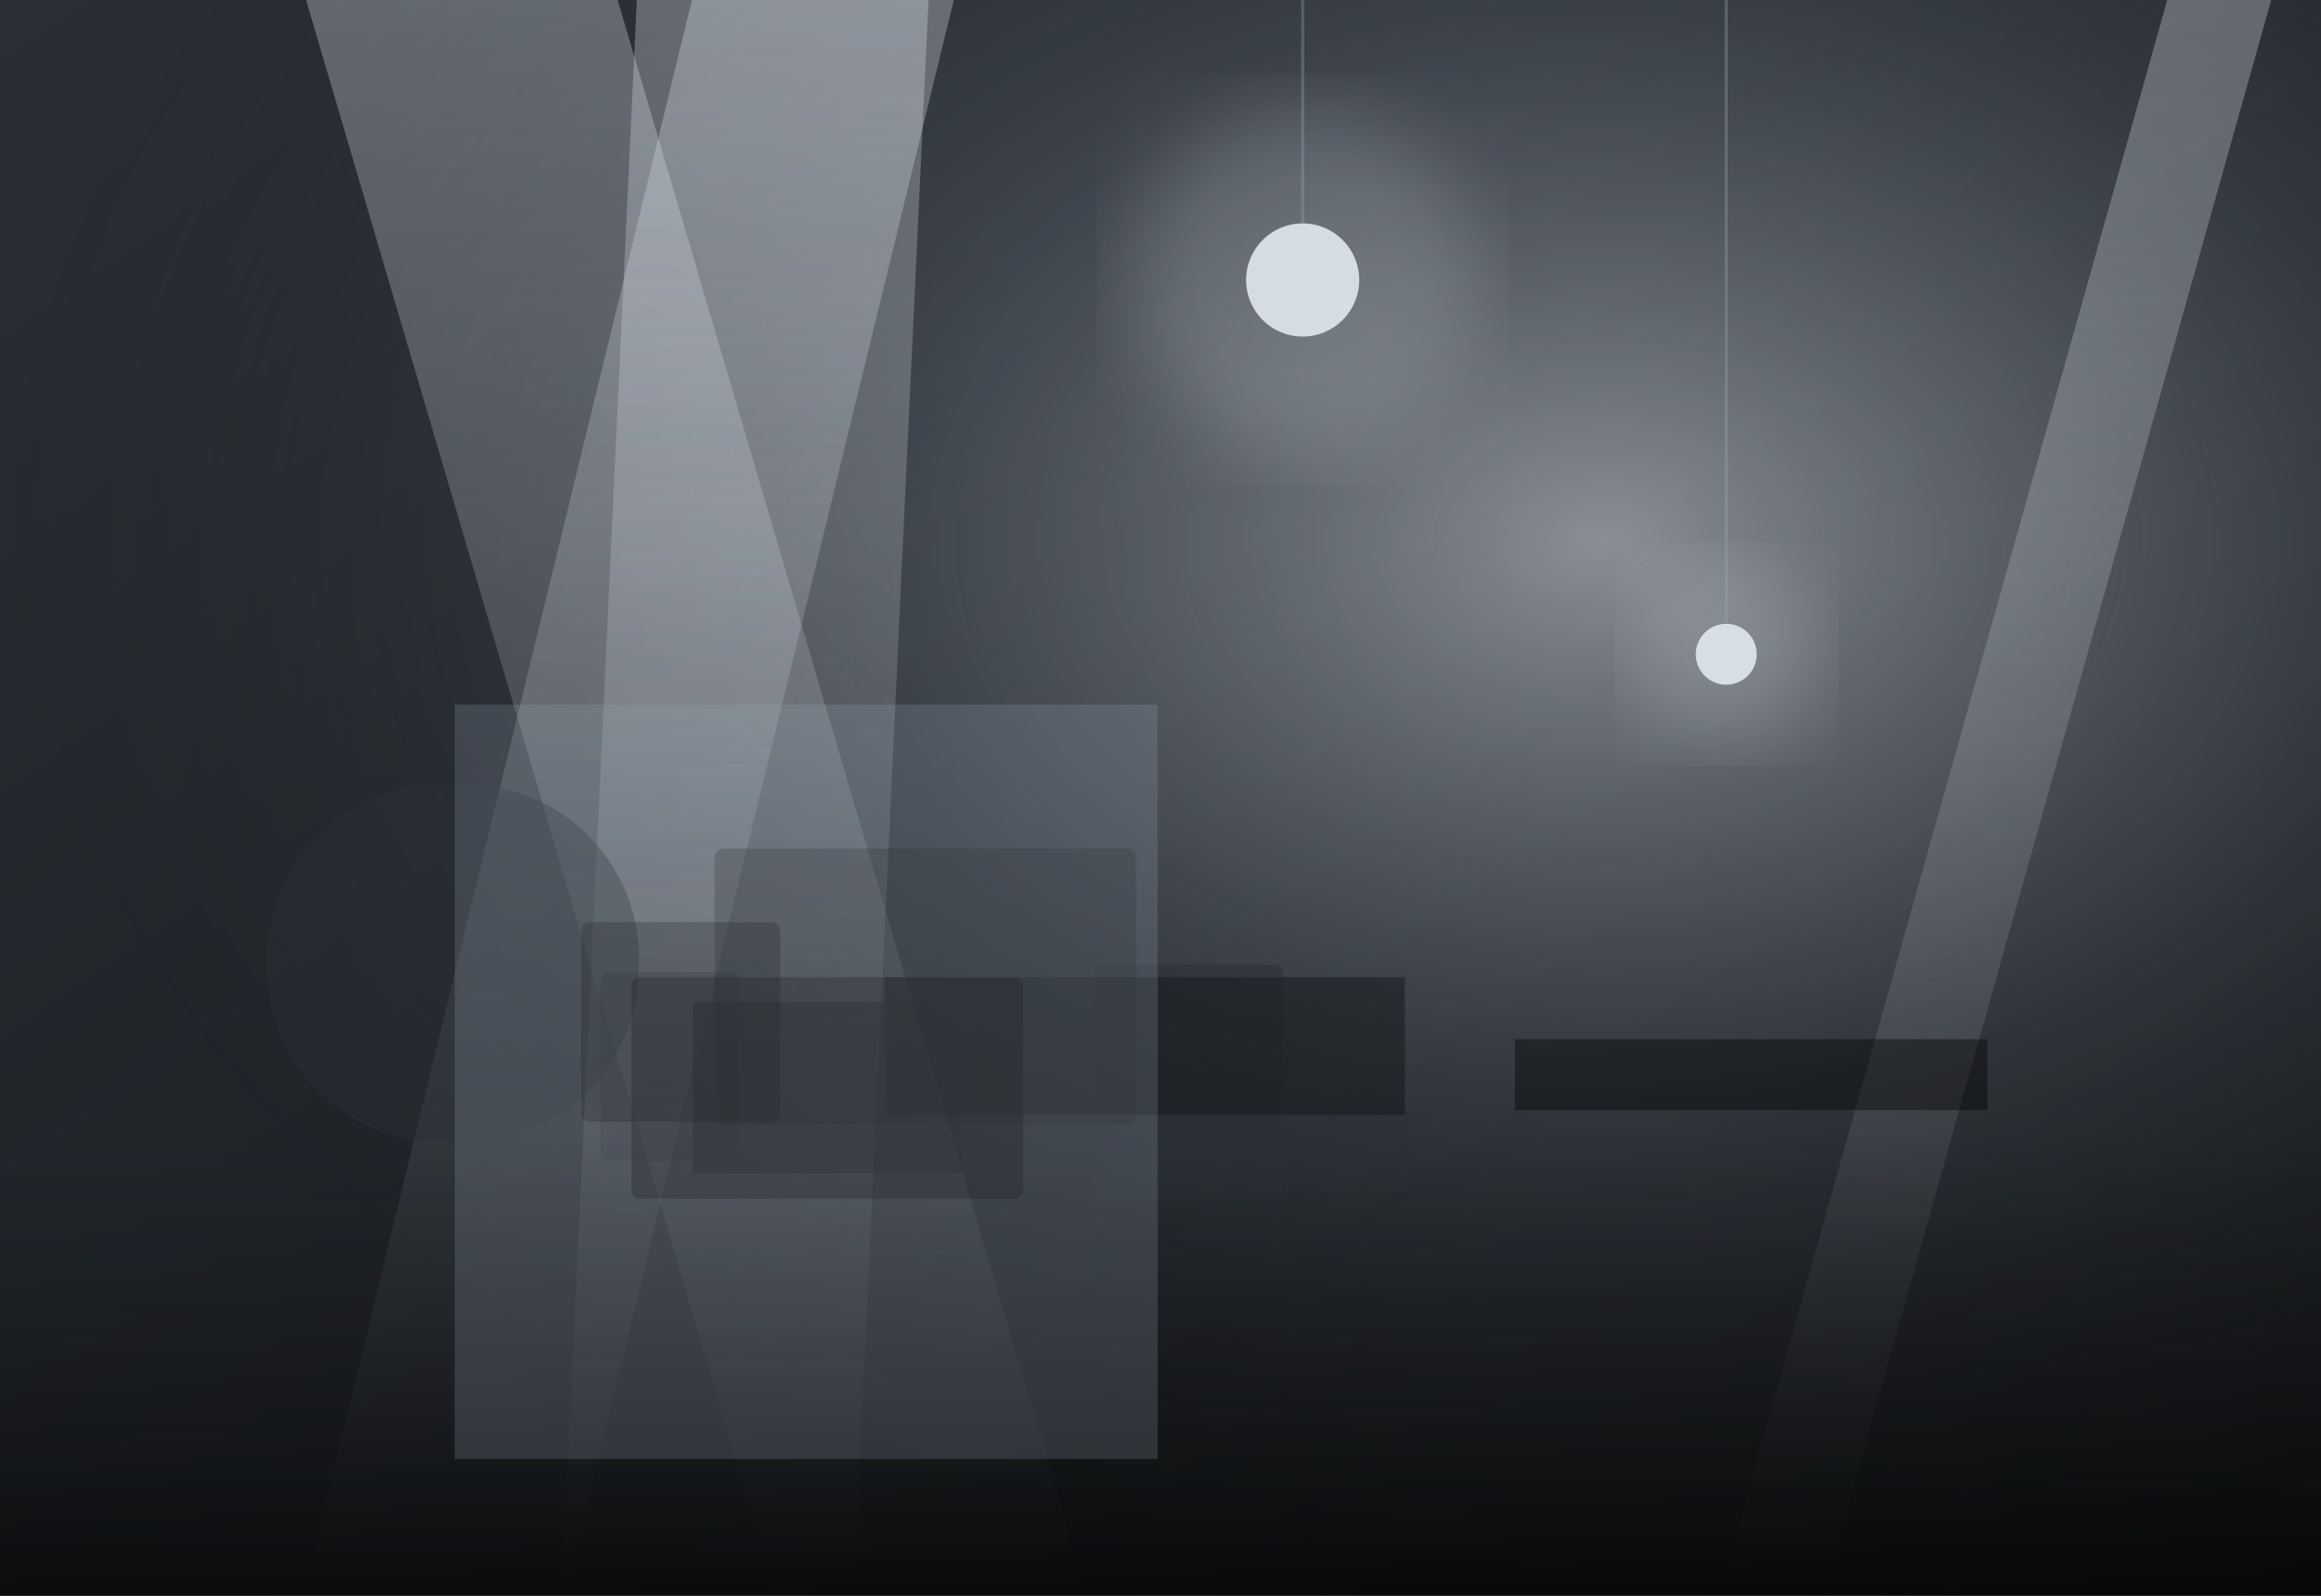
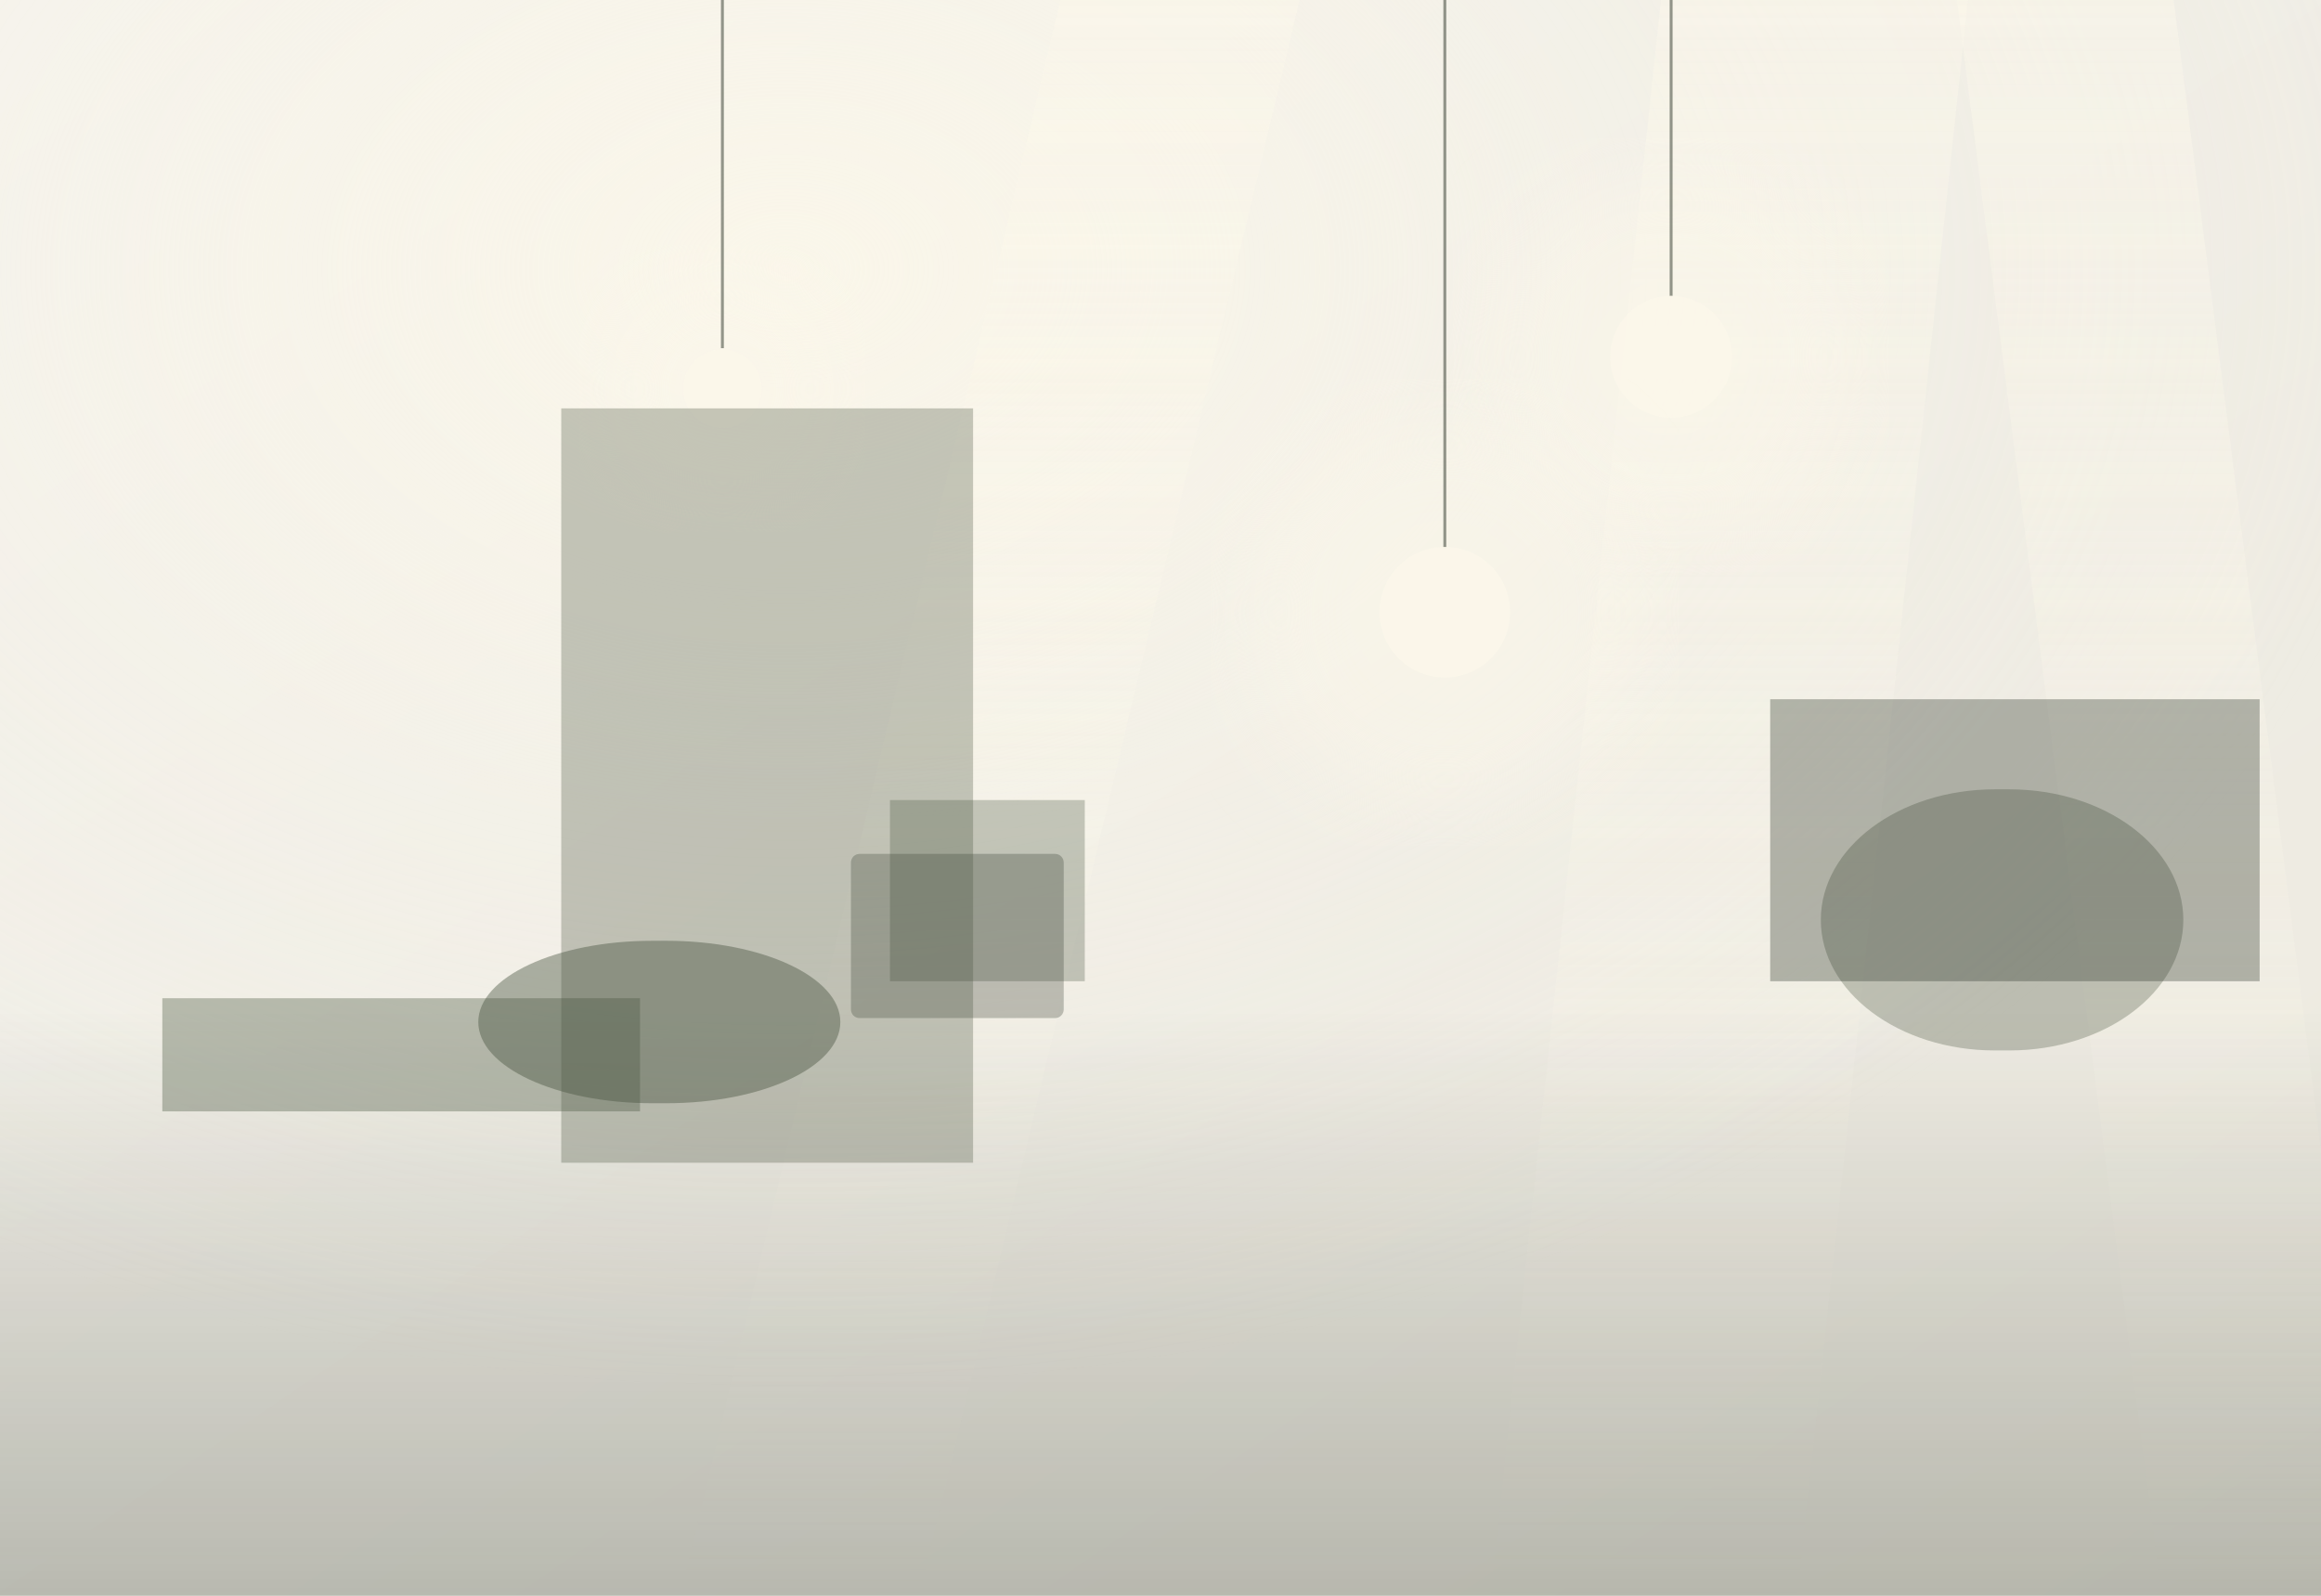
<svg xmlns="http://www.w3.org/2000/svg" viewBox="0 0 1600 1100" width="1600" height="1100" role="img" aria-label="studio-process placeholder render">
  <defs>
    <linearGradient id="bg" x1="0" y1="0" x2="1" y2="1">
-       <stop offset="0" stop-color="#2a2f36" />
-       <stop offset="1" stop-color="#131517" />
+       <stop offset="0" stop-color="#f4f2ec" />
+       <stop offset="1" stop-color="#ece9df" />
    </linearGradient>
-     <radialGradient id="glow" cx="0.69" cy="0.34" r="0.7">
-       <stop offset="0" stop-color="#e1e8f0" stop-opacity="0.55" />
-       <stop offset="0.5" stop-color="#98a6b8" stop-opacity="0.18" />
-       <stop offset="1" stop-color="#131517" stop-opacity="0" />
+     <radialGradient id="glow" cx="0.34" cy="0.17" r="0.7">
+       <stop offset="0" stop-color="#fbf7ea" stop-opacity="0.9" />
+       <stop offset="0.5" stop-color="#fbf7ea" stop-opacity="0.25" />
+       <stop offset="1" stop-color="#ece9df" stop-opacity="0" />
    </radialGradient>
    <linearGradient id="shaft" x1="0" y1="0" x2="0" y2="1">
-       <stop offset="0" stop-color="#e1e8f0" stop-opacity="0.35" />
-       <stop offset="1" stop-color="#e1e8f0" stop-opacity="0" />
+       <stop offset="0" stop-color="#fbf7ea" stop-opacity="0.55" />
+       <stop offset="1" stop-color="#fbf7ea" stop-opacity="0" />
    </linearGradient>
    <linearGradient id="floor" x1="0" y1="0" x2="0" y2="1">
-       <stop offset="0" stop-color="#131517" stop-opacity="0" />
-       <stop offset="1" stop-color="#000" stop-opacity="0.65" />
+       <stop offset="0" stop-color="#2c3428" stop-opacity="0" />
+       <stop offset="1" stop-color="#2c3428" stop-opacity="0.28" />
    </linearGradient>
    <filter id="grain">
-       <feTurbulence type="fractalNoise" baseFrequency="0.9" numOctaves="2" seed="116" stitchTiles="stitch" />
+       <feTurbulence type="fractalNoise" baseFrequency="0.9" numOctaves="2" seed="117" stitchTiles="stitch" />
      <feColorMatrix type="saturate" values="0" />
      <feComponentTransfer>
-         <feFuncA type="linear" slope="0.14" />
+         <feFuncA type="linear" slope="0.12" />
      </feComponentTransfer>
      <feBlend in2="SourceGraphic" mode="overlay" />
    </filter>
    <filter id="soft">
      <feGaussianBlur stdDeviation="28" />
    </filter>
  </defs>
  <rect x="0.0" y="0.0" width="1600.0" height="1100.0" fill="url(#bg)" opacity="1.00" rx="0" />
  <rect x="0.0" y="0.0" width="1600.0" height="1100.0" fill="url(#glow)" opacity="1.00" rx="0" />
-   <g transform="translate(477 0) skewX(-13.7)">
-     <rect x="0.0" y="0.0" width="180.5" height="1100.0" fill="url(#shaft)" opacity="0.90" rx="0" />
+   <g transform="translate(1349 0) skewX(7.3)">
+     <rect x="0.0" y="0.0" width="149.4" height="1100.0" fill="url(#shaft)" opacity="0.90" rx="0" />
  </g>
-   <g transform="translate(211 0) skewX(16.4)">
-     <rect x="0.0" y="0.0" width="214.8" height="1100.0" fill="url(#shaft)" opacity="0.90" rx="0" />
+   <g transform="translate(1145 0) skewX(-6.1)">
+     <rect x="0.0" y="0.0" width="211.6" height="1100.0" fill="url(#shaft)" opacity="0.90" rx="0" />
  </g>
-   <g transform="translate(439 0) skewX(-2.7)">
-     <rect x="0.0" y="0.0" width="201.1" height="1100.0" fill="url(#shaft)" opacity="0.90" rx="0" />
+   <g transform="translate(731 0) skewX(-13.4)">
+     <rect x="0.0" y="0.0" width="164.9" height="1100.0" fill="url(#shaft)" opacity="0.90" rx="0" />
  </g>
-   <g transform="translate(1494 0) skewX(-15.7)">
-     <rect x="0.0" y="0.0" width="71.7" height="1100.0" fill="url(#shaft)" opacity="0.90" rx="0" />
-   </g>
-   <rect x="0.0" y="784.8" width="1600.0" height="315.2" fill="url(#floor)" opacity="1.00" rx="0" />
-   <rect x="794.3" y="764.0" width="176.9" height="52.6" fill="#2a2f36" opacity="0.45" rx="6" />
-   <rect x="754.5" y="664.9" width="130.1" height="162.1" fill="#2a2f36" opacity="0.49" rx="6" />
-   <rect x="1044.4" y="716.4" width="325.6" height="48.8" fill="#000" opacity="0.40" rx="0" />
-   <rect x="414.0" y="670.2" width="95.6" height="130.5" fill="#2a2f36" opacity="0.33" rx="6" />
-   <rect x="492.6" y="584.9" width="290.5" height="190.5" fill="#131517" opacity="0.27" rx="6" />
-   <rect x="609.9" y="673.6" width="358.6" height="95.0" fill="#131517" opacity="0.48" rx="0" />
-   <rect x="184.1" y="540.7" width="256.4" height="246.6" fill="#2a2f36" opacity="0.44" rx="120" />
-   <rect x="435.3" y="673.6" width="270.0" height="152.8" fill="#000" opacity="0.34" rx="6" />
-   <rect x="477.6" y="690.8" width="186.1" height="118.1" fill="#131517" opacity="0.51" rx="0" />
-   <rect x="400.6" y="635.7" width="137.3" height="137.5" fill="#000" opacity="0.28" rx="6" />
-   <circle cx="1190" cy="451" r="64" fill="#e1e8f0" opacity="0.18" filter="url(#soft)" />
-   <line x1="1190" y1="0" x2="1190" y2="429" stroke="#98a6b8" stroke-opacity="0.35" stroke-width="2" />
-   <circle cx="1190" cy="451" r="21" fill="#e1e8f0" opacity="0.9" />
-   <circle cx="898" cy="193" r="118" fill="#e1e8f0" opacity="0.18" filter="url(#soft)" />
-   <line x1="898" y1="0" x2="898" y2="154" stroke="#98a6b8" stroke-opacity="0.35" stroke-width="2" />
-   <circle cx="898" cy="193" r="39" fill="#e1e8f0" opacity="0.9" />
-   <rect x="313.5" y="485.7" width="484.5" height="520.0" fill="#98a6b8" opacity="0.22" rx="0" />
-   <rect x="0.0" y="0.0" width="1600.0" height="1100.0" fill="#000" opacity="0.00" rx="0" />
-   <rect width="1600" height="1100" fill="#131517" opacity="0.001" filter="url(#grain)" />
+   <rect x="0.0" y="695.7" width="1600.0" height="404.3" fill="url(#floor)" opacity="1.00" rx="0" />
+   <rect x="613.5" y="551.5" width="134.3" height="124.9" fill="#46523d" opacity="0.29" rx="0" />
+   <rect x="1255.2" y="544.1" width="249.9" height="180.0" fill="#46523d" opacity="0.30" rx="120" />
+   <rect x="111.9" y="688.1" width="329.3" height="78.0" fill="#46523d" opacity="0.35" rx="0" />
+   <rect x="586.6" y="588.6" width="146.7" height="113.2" fill="#2c3428" opacity="0.28" rx="6" />
+   <rect x="1220.3" y="482.0" width="337.4" height="194.4" fill="#2c3428" opacity="0.33" rx="0" />
+   <rect x="329.7" y="648.5" width="249.6" height="112.0" fill="#46523d" opacity="0.42" rx="120" />
+   <circle cx="1152" cy="246" r="125" fill="#fbf7ea" opacity="0.5" filter="url(#soft)" />
+   <line x1="1152" y1="0" x2="1152" y2="204" stroke="#2c3428" stroke-opacity="0.5" stroke-width="2" />
+   <circle cx="1152" cy="246" r="42" fill="#fbf7ea" opacity="0.95" />
+   <circle cx="996" cy="422" r="134" fill="#fbf7ea" opacity="0.5" filter="url(#soft)" />
+   <line x1="996" y1="0" x2="996" y2="378" stroke="#2c3428" stroke-opacity="0.5" stroke-width="2" />
+   <circle cx="996" cy="422" r="45" fill="#fbf7ea" opacity="0.95" />
+   <circle cx="498" cy="268" r="82" fill="#fbf7ea" opacity="0.5" filter="url(#soft)" />
+   <line x1="498" y1="0" x2="498" y2="240" stroke="#2c3428" stroke-opacity="0.5" stroke-width="2" />
+   <circle cx="498" cy="268" r="27" fill="#fbf7ea" opacity="0.95" />
+   <rect x="386.9" y="281.5" width="283.9" height="520.0" fill="#46523d" opacity="0.30" rx="0" />
+   <rect width="1600" height="1100" fill="#ece9df" opacity="0.001" filter="url(#grain)" />
</svg>
